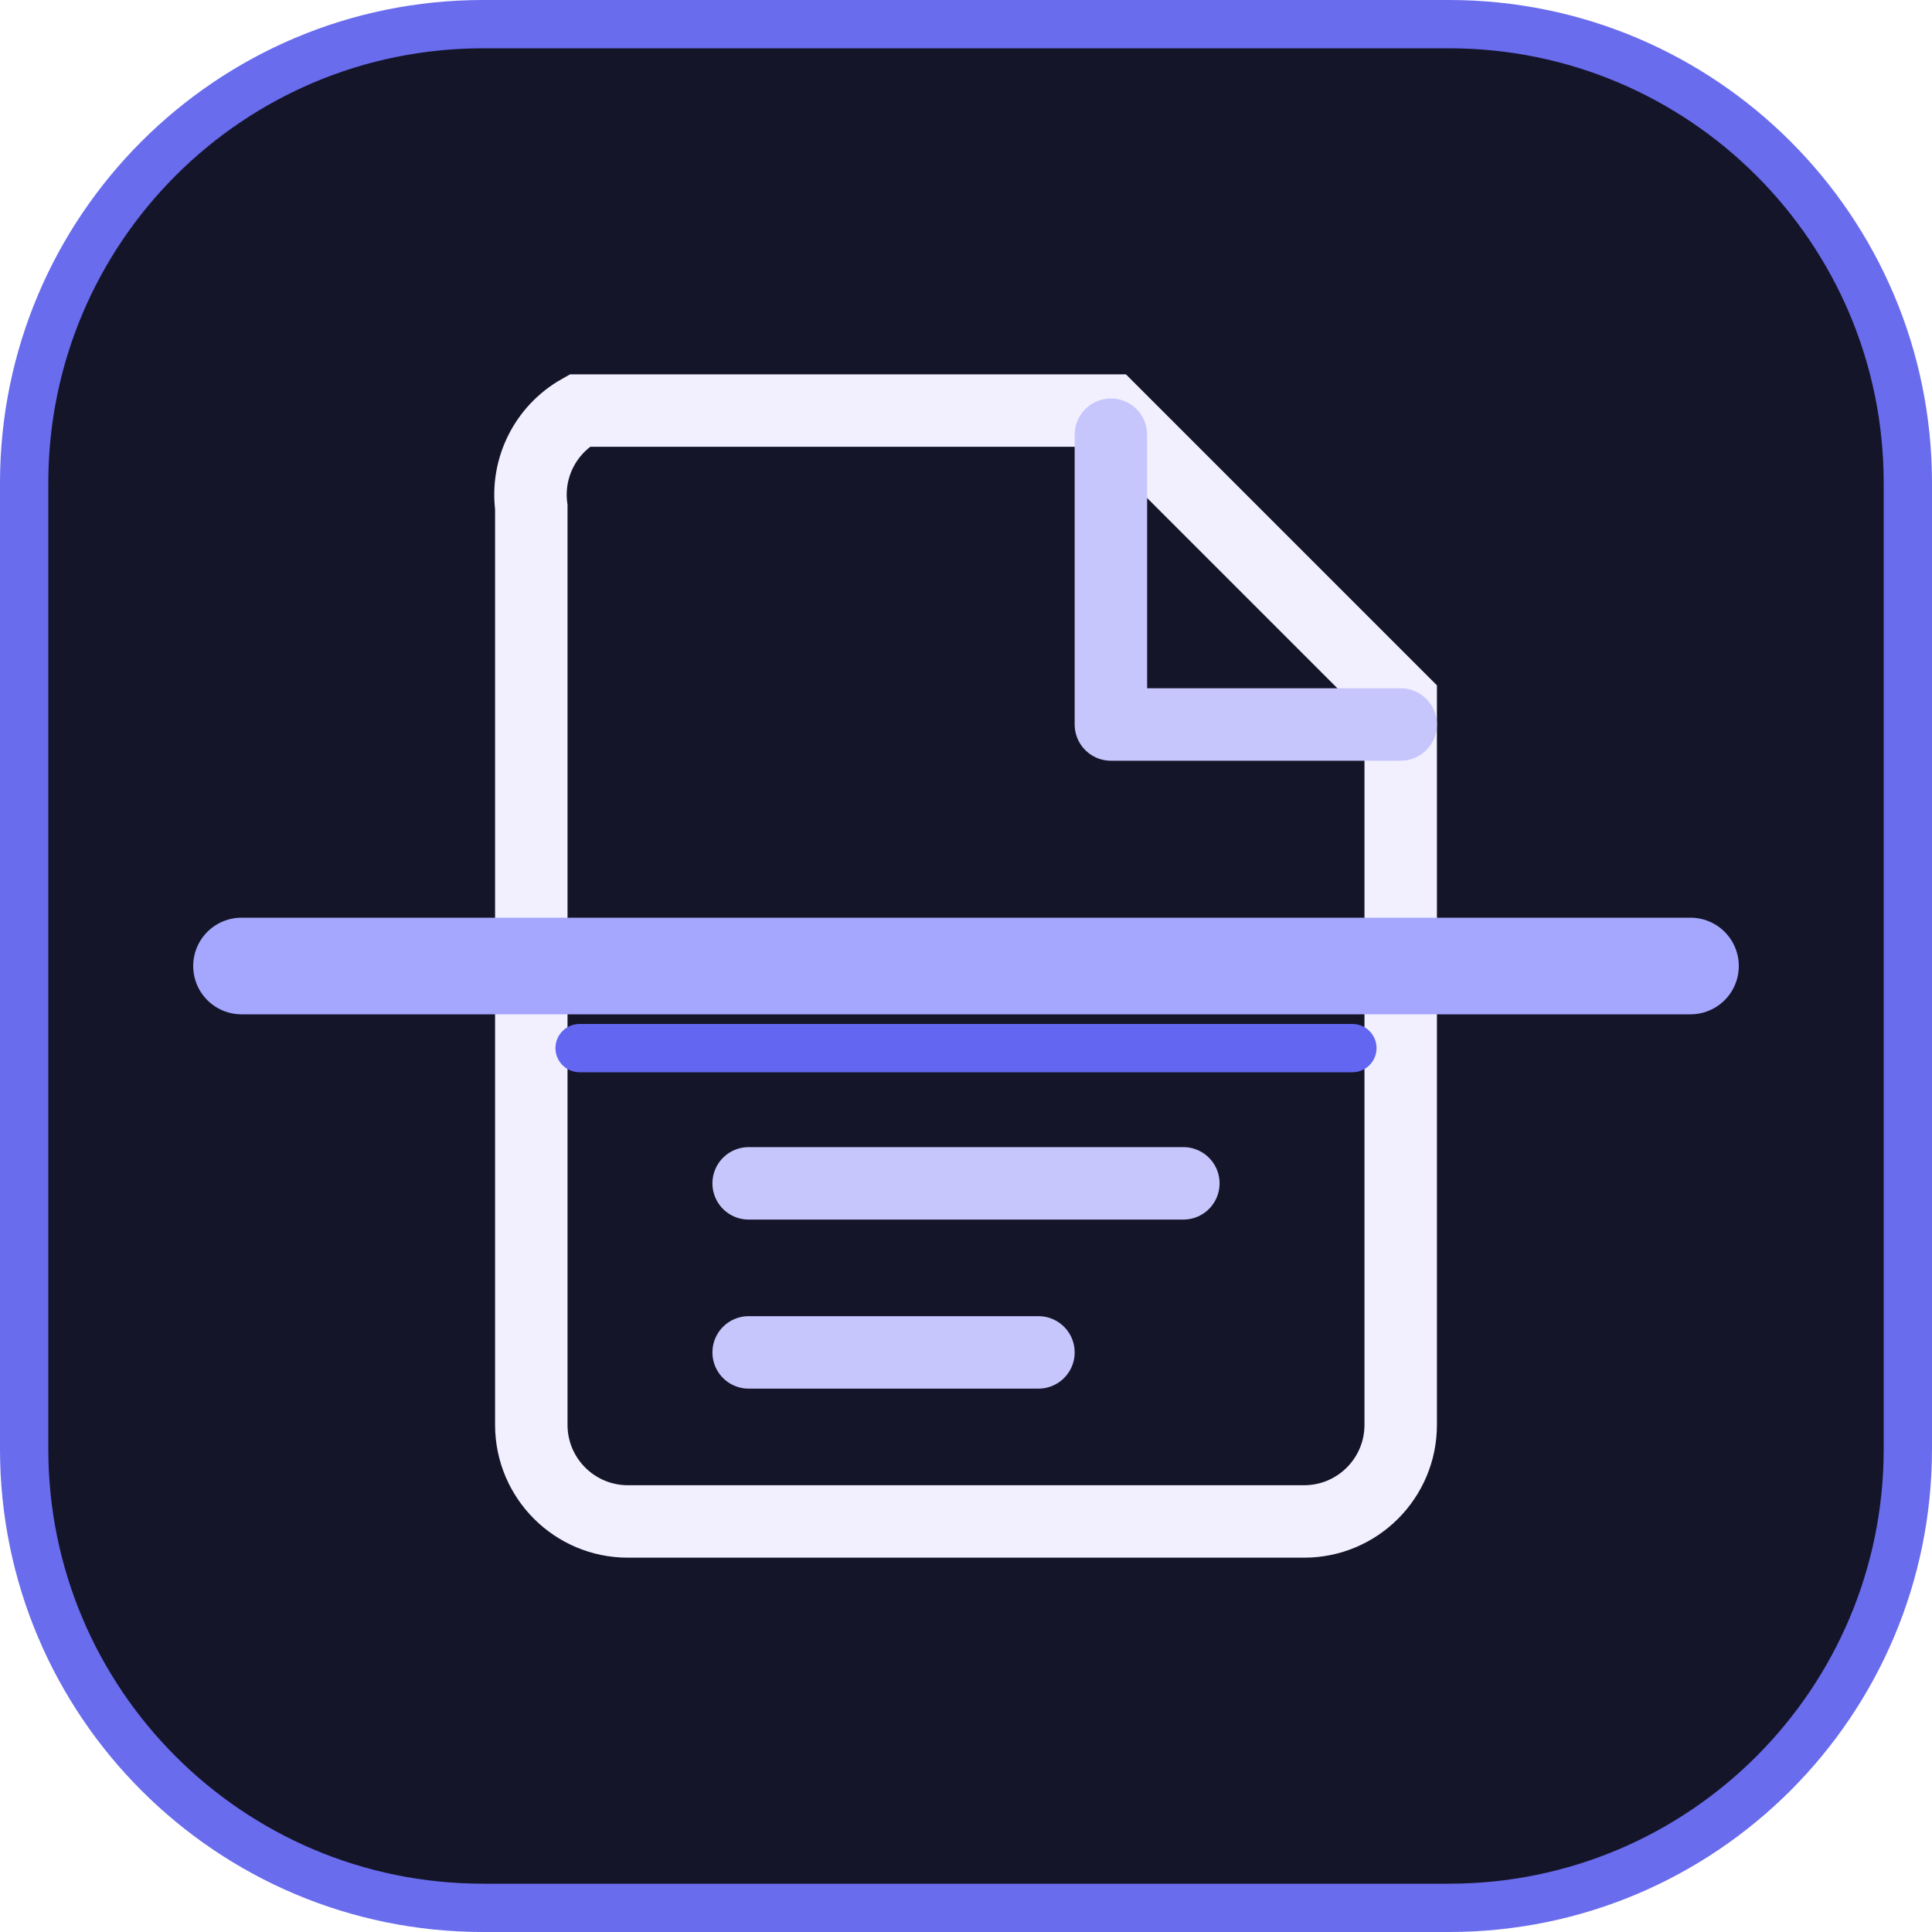
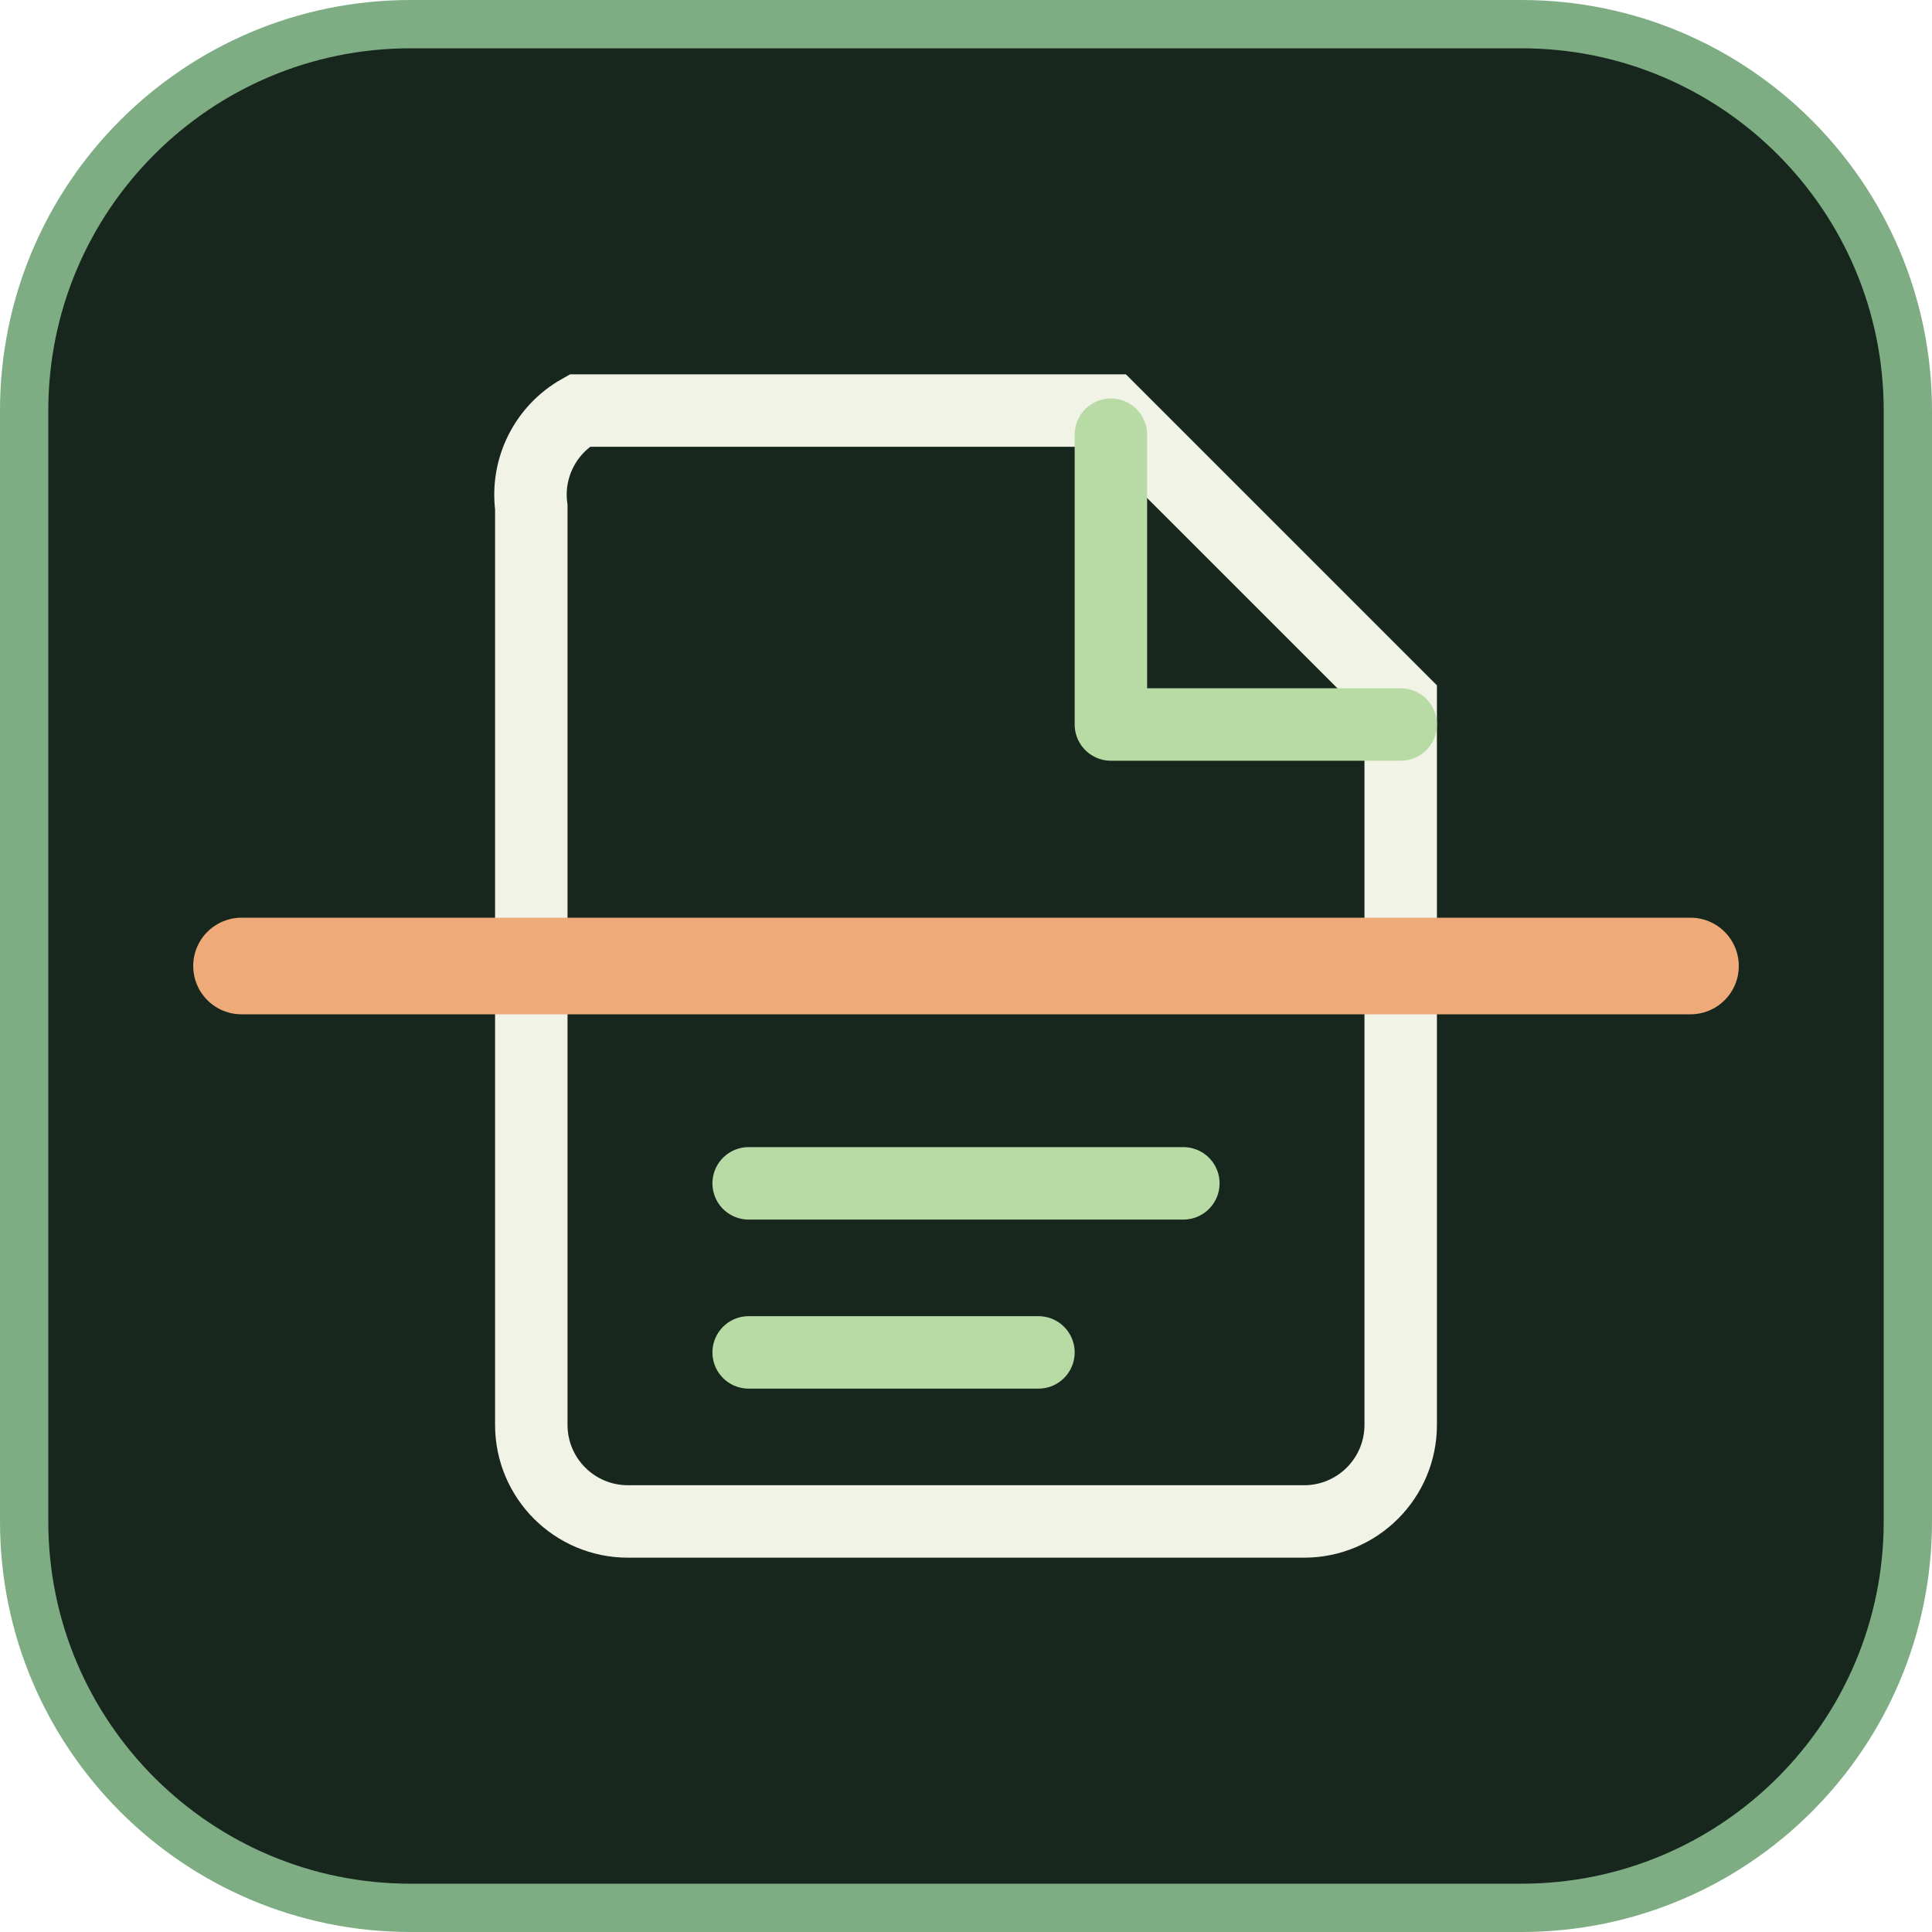
<svg xmlns="http://www.w3.org/2000/svg" width="40" height="40" viewBox="0 0 40 40" fill="none">
-   <rect x=".5" y=".5" width="39" height="39" rx="9.5" fill="#15152A" stroke="#696CED" />
-   <path d="M12 8.5h11l6 6v15a2 2 0 0 1-2 2H13a2 2 0 0 1-2-2v-19a2 2 0 0 1 1-2Z" stroke="#F2F0FF" stroke-width="1.5" />
-   <path d="M23 9v6h6M15.5 24.5h9M15.5 28h6" stroke="#C6C6FC" stroke-width="1.5" stroke-linecap="round" stroke-linejoin="round" />
-   <path d="M5 20h30" stroke="#A5A7FF" stroke-width="2" stroke-linecap="round" />
-   <path d="M12 21.7h16" stroke="#6366F1" stroke-width="1" stroke-linecap="round" />
+   <rect x=".5" y=".5" width="39" height="39" rx="8" fill="#18271E" stroke="#7EAD83" />
+   <path d="M12 8.5h11l6 6v15a2 2 0 0 1-2 2H13a2 2 0 0 1-2-2v-19a2 2 0 0 1 1-2Z" stroke="#F2F3E7" stroke-width="1.5" />
+   <path d="M23 9v6h6M15.5 24.5h9M15.5 28h6" stroke="#B8DBA6" stroke-width="1.5" stroke-linecap="round" stroke-linejoin="round" />
+   <path d="M5 20h30" stroke="#EEAA78" stroke-width="2" stroke-linecap="round" />
</svg>
